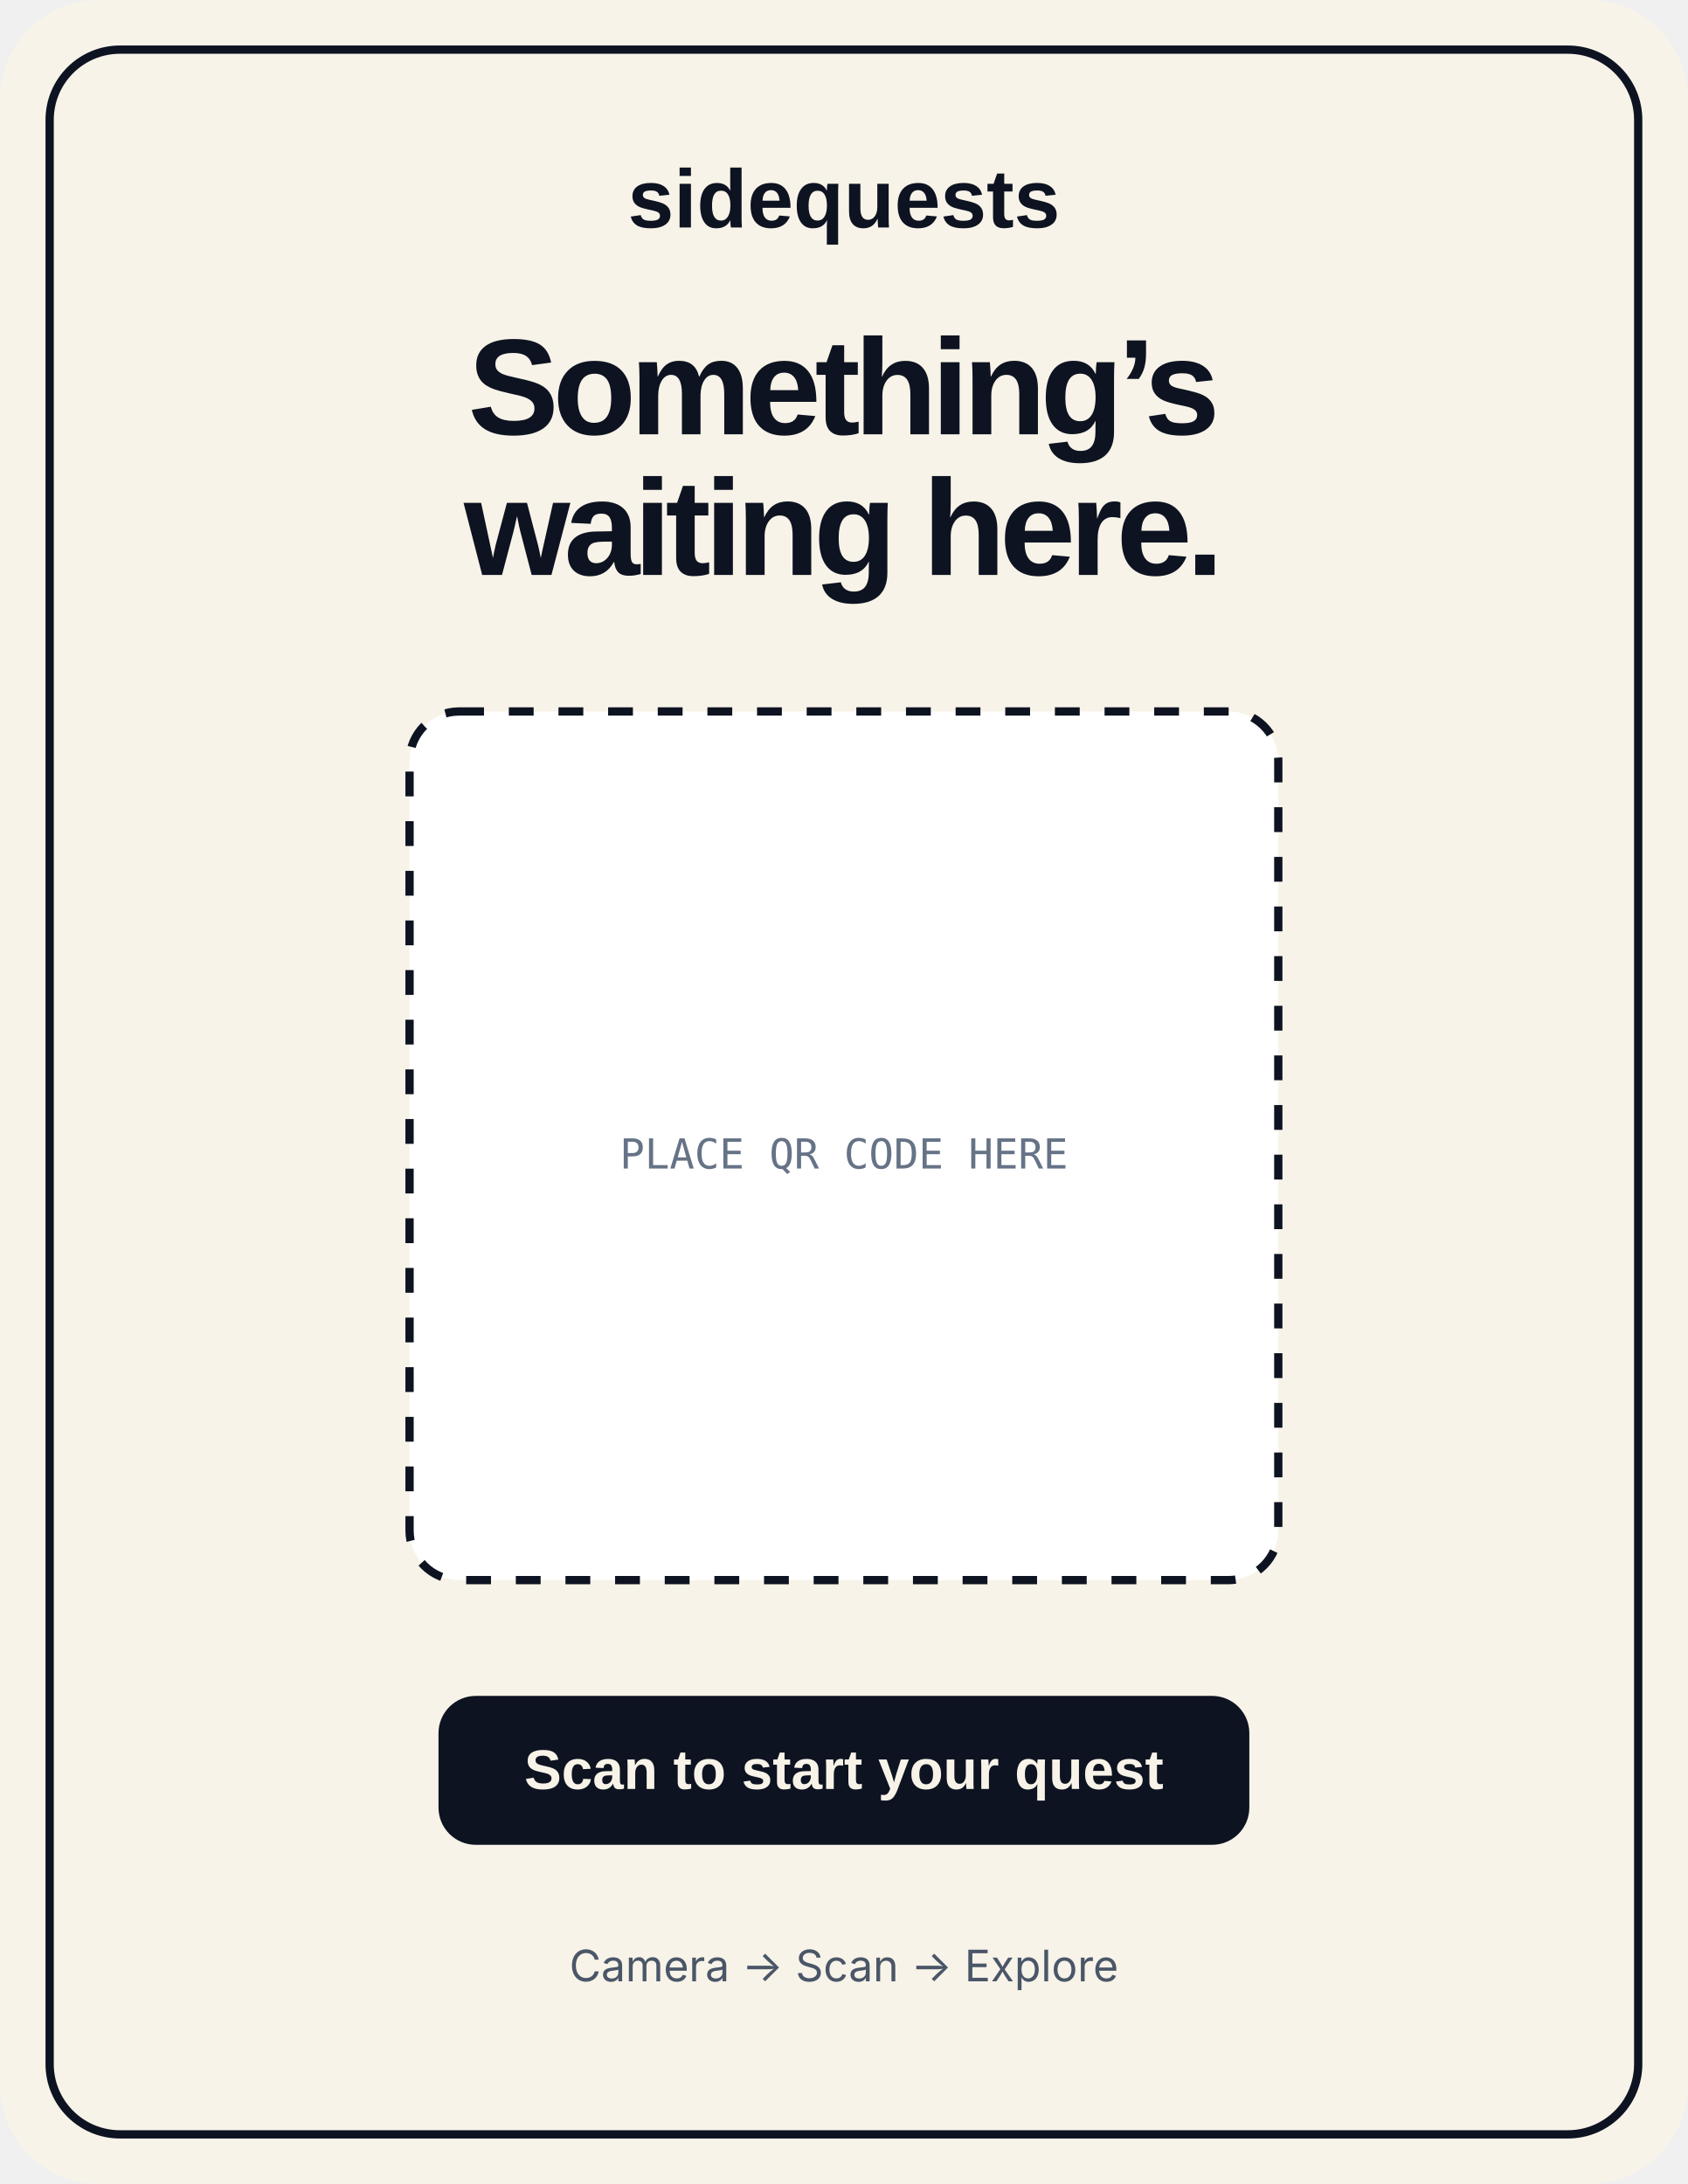
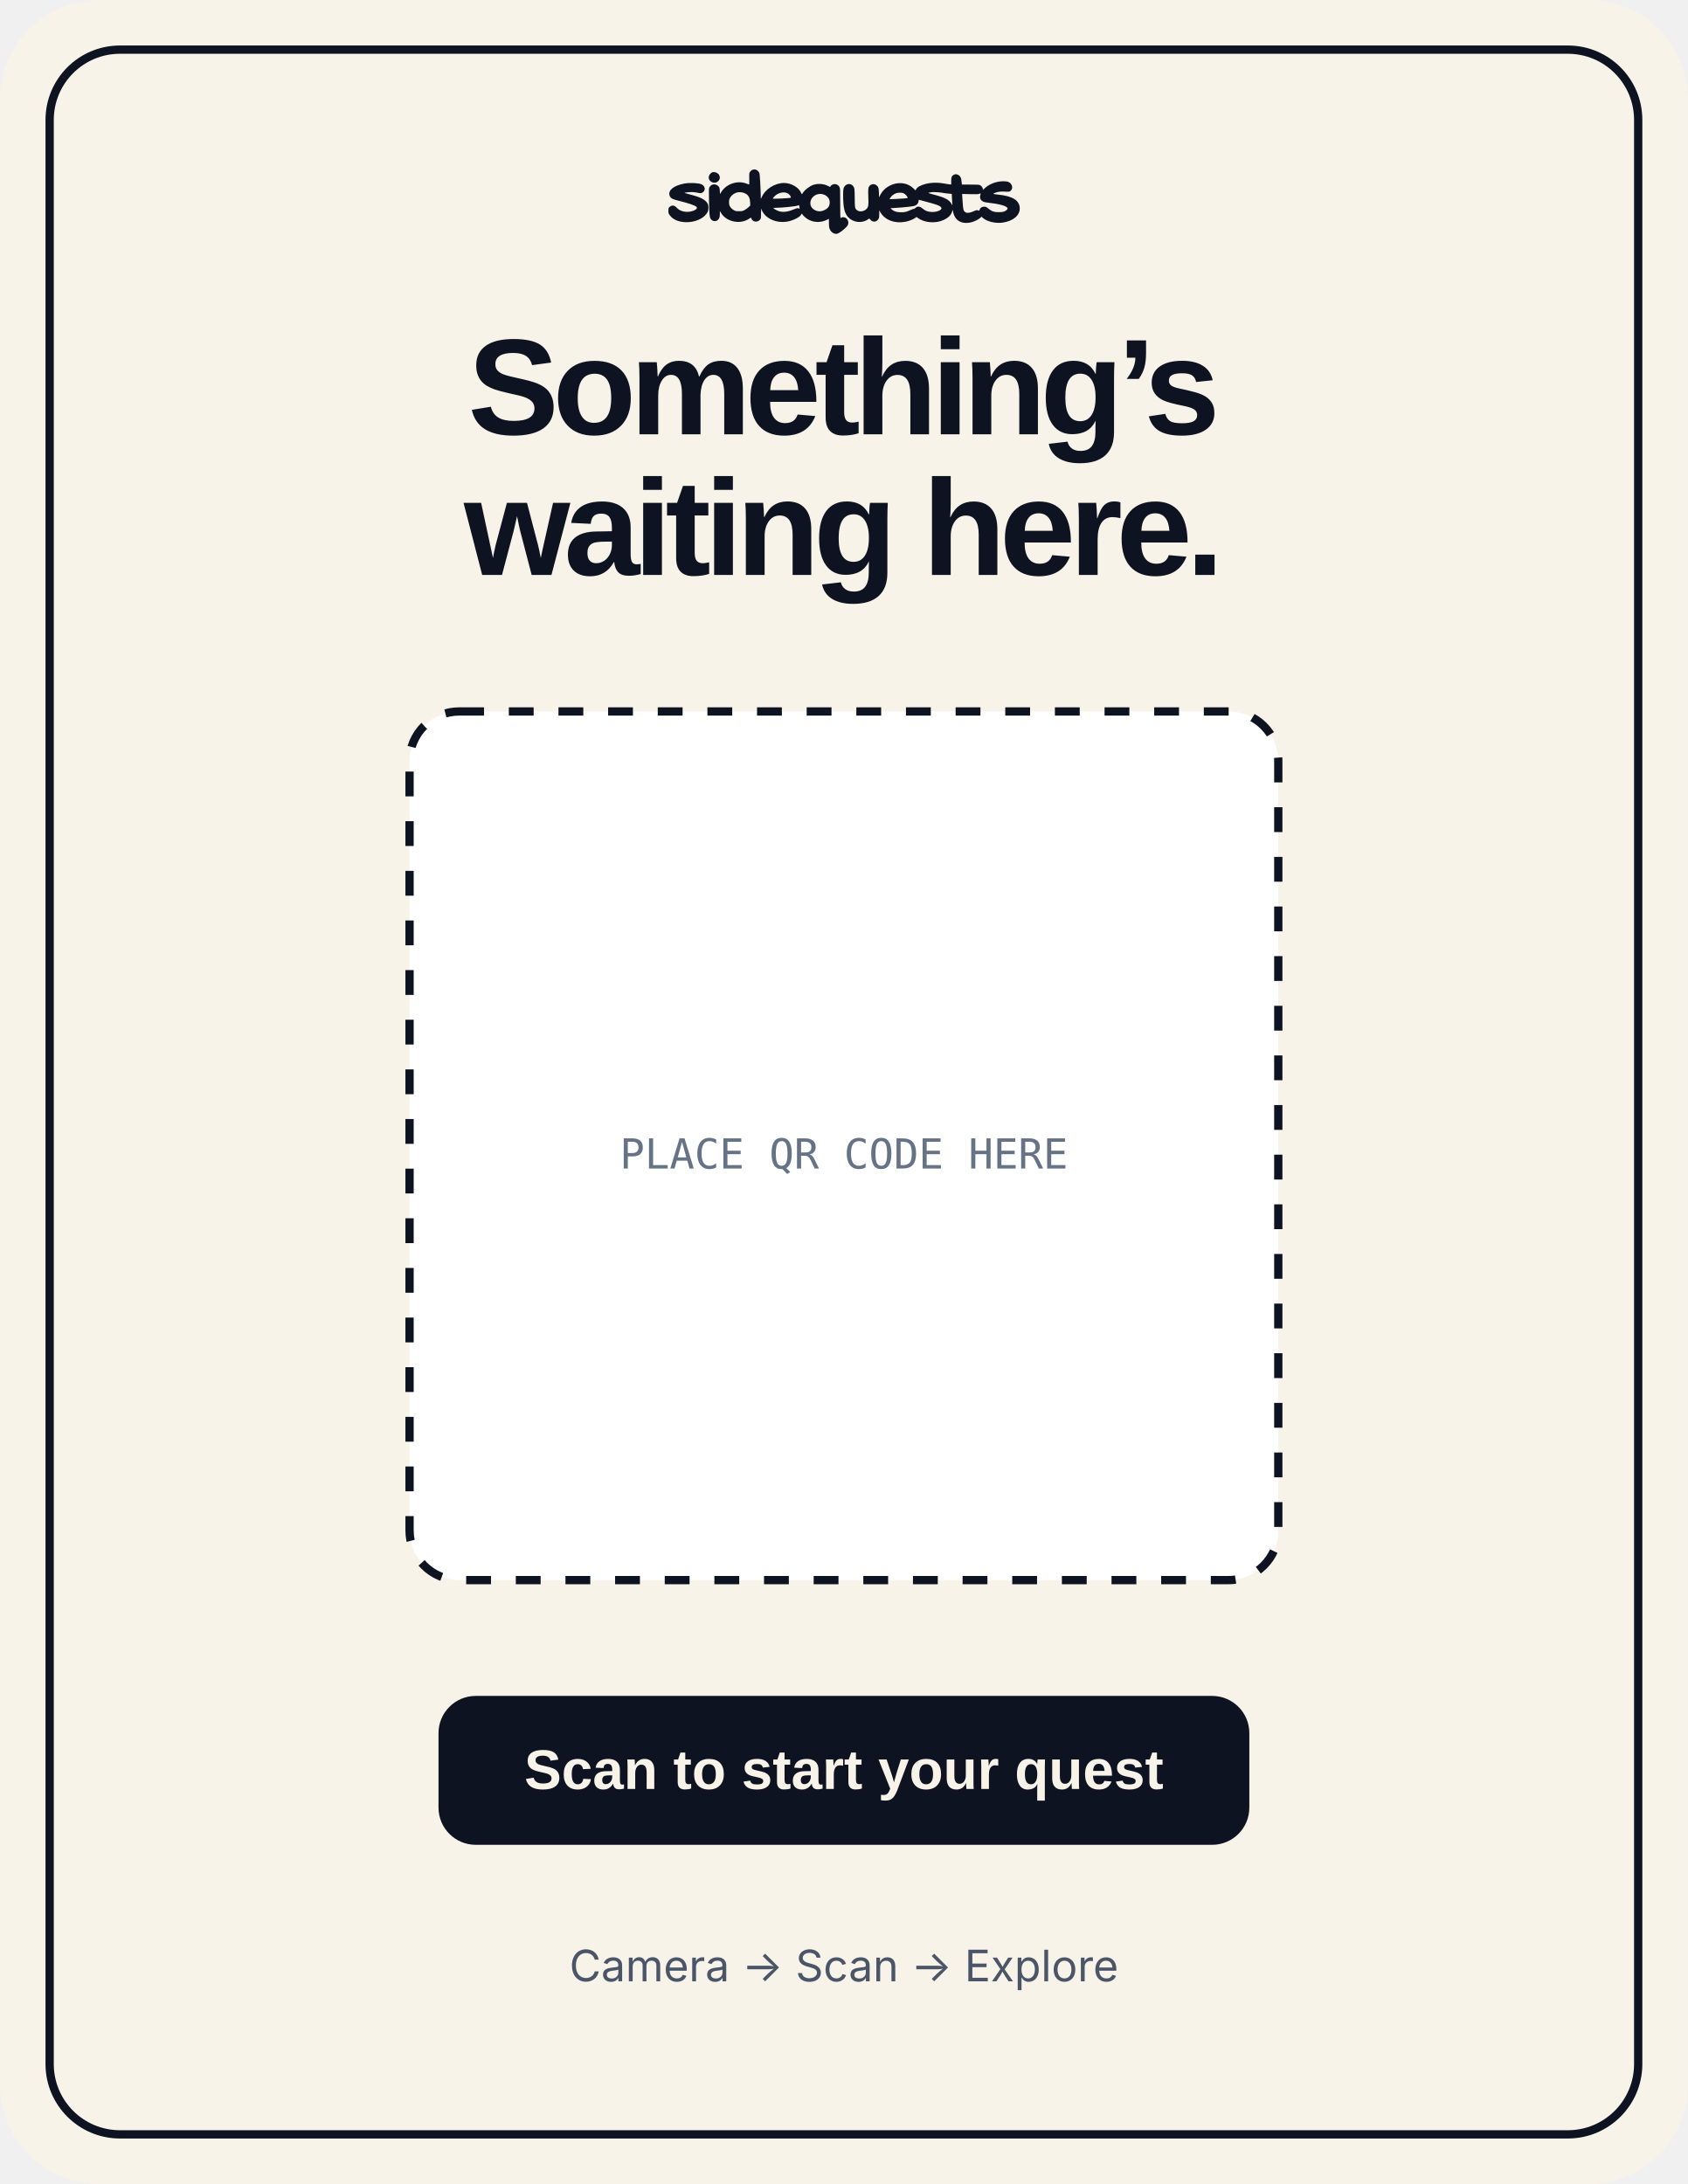
<svg xmlns="http://www.w3.org/2000/svg" viewBox="0 0 816 1056" role="img" aria-label="sidequests QR sign template">
  <rect width="816" height="1056" rx="48" fill="#F8F3E8" />
  <rect x="24" y="24" width="768" height="1008" rx="34" fill="none" stroke="#0D1321" stroke-width="4" />
-   <text x="408" y="110" text-anchor="middle" fill="#0D1321" font-family="Manrope,Arial,sans-serif" font-size="40" font-weight="750">sidequests</text>
+   <svg x="322.902" y="81.92" width="170.196" height="31.2" viewBox="0 0 1091 200">
+     <path d="M 261.450 1.407 C 257.848 2.976, 253.252 8.147, 252.383 11.610 C 252.044 12.960, 251.946 21.503, 252.166 30.592 C 252.516 45.111, 252.378 47.056, 251.032 46.596 C 250.190 46.307, 246.125 44.854, 242 43.366 C 214.427 33.421, 180.699 45.205, 165.333 70.152 L 161.500 76.376 160.968 66.938 C 160.389 56.658, 159.607 54.530, 154.977 50.635 C 146.251 43.292, 133.868 45.464, 128.890 55.211 C 126.716 59.468, 126.705 59.764, 127.398 95 C 128.276 139.630, 128.990 147.875, 132.427 153.069 C 137.998 161.487, 149.086 162.742, 155.715 155.704 C 159.825 151.339, 160.998 147.217, 161.009 137.101 L 161.019 128.500 164.161 134 C 180.717 162.978, 225.319 171.937, 253.043 151.854 C 255.322 150.203, 257.292 148.998, 257.420 149.176 C 257.549 149.354, 258.248 150.990, 258.974 152.811 C 263.202 163.424, 278.381 164.919, 285.618 155.436 C 288.495 151.666, 288.500 151.631, 288.500 136.831 C 288.500 122.521, 289.130 118.761, 290.489 124.951 C 291.393 129.064, 297.903 138.698, 303.124 143.649 C 319.571 159.242, 346.074 166.165, 371.140 161.416 C 388.589 158.110, 409.263 147.711, 412.695 140.514 C 414.702 136.305, 415.233 136.198, 417.072 139.634 C 419.518 144.205, 430.223 153.023, 437.691 156.620 C 455.359 165.128, 475.171 164.888, 493.250 155.946 L 499 153.102 499 165.369 C 499 180.345, 500.469 185.979, 506.015 192.280 C 510.784 197.698, 517.906 200.600, 523.809 199.533 C 531.916 198.067, 555.151 179.110, 557.942 171.685 C 560.956 163.667, 558.201 155.074, 551.078 150.274 C 547.149 147.626, 540.403 147.228, 537.441 149.468 C 536.374 150.276, 535.163 150.951, 534.750 150.968 C 534.337 150.986, 533.990 130.413, 533.978 105.250 C 533.958 62.877, 533.819 59.199, 532.104 55.421 C 528.713 47.956, 520.653 43.939, 513.131 45.965 C 508.587 47.188, 504.369 50.262, 503.507 52.978 C 502.933 54.787, 502.518 54.697, 496.690 51.494 C 483.736 44.373, 464.614 42.933, 450.224 47.994 C 438.304 52.186, 423.130 64.199, 417.310 74.053 C 415.048 77.882, 414.837 77.812, 412.656 72.509 C 405.762 55.745, 382.102 42, 360.141 42 C 331.248 42, 300.800 61.479, 290.491 86.557 C 288.388 91.671, 288.039 92.082, 287.989 89.500 C 287.337 56.160, 284.997 14.928, 283.561 11.491 C 279.512 1.802, 270.246 -2.424, 261.450 1.407 M 138.214 8.710 C 134.448 9.432, 128.332 16.037, 127.065 20.750 C 122.440 37.958, 146.646 48.819, 157.604 34.452 C 167.143 21.947, 154.781 5.536, 138.214 8.710 M 885.241 16.995 C 879.351 20.586, 878.008 24.132, 878.004 36.103 L 878 46.706 872.750 46.288 C 869.862 46.057, 862.775 44.966, 857 43.861 C 829.061 38.519, 801.164 41.314, 780.793 51.498 C 774.521 54.633, 770.592 58.156, 768.951 62.117 C 768.295 63.703, 767.623 65, 767.459 65 C 767.294 65, 764.537 62.400, 761.330 59.222 C 739.515 37.602, 703.675 36.855, 676.277 57.451 C 668.780 63.086, 662.072 71.237, 657.724 79.993 L 654.500 86.486 653.967 72.493 C 653.382 57.169, 652.501 54.282, 646.990 49.645 C 640.217 43.946, 631.246 44.339, 625.347 50.594 C 620.659 55.564, 620.163 59.688, 621.125 85.664 C 622.119 112.467, 621.460 116.540, 615.103 122.897 C 606.938 131.062, 592.454 132.408, 585.118 125.683 C 579.546 120.576, 579.046 117.674, 579.022 90.299 C 579.009 75.729, 578.533 62.919, 577.892 59.933 C 574.817 45.595, 559.336 40.385, 549.403 50.345 C 544.093 55.671, 542.988 60.607, 543.035 78.799 C 543.138 118.581, 547.122 135.847, 559.128 148.542 C 574.249 164.530, 600.959 167.641, 618.981 155.513 L 624.113 152.059 627.291 155.679 C 635.272 164.768, 647.154 163.558, 652.675 153.093 C 654.699 149.255, 655.002 147.251, 655.018 137.593 L 655.036 126.500 657.997 131.871 C 671.362 156.117, 701.515 168.224, 734.295 162.508 C 745.640 160.529, 758.610 155.741, 765.280 151.069 L 770.687 147.282 774.593 150.258 C 794.701 165.580, 829.955 168.316, 854.865 156.487 C 869.466 149.554, 877.521 141.480, 880.976 130.314 L 882.637 124.945 883.724 130.723 C 889.052 159.023, 910.931 171.438, 941.500 163.505 C 950.270 161.229, 963.029 154.843, 967.719 150.382 L 971.803 146.497 976.090 150.302 C 988.579 161.385, 1014.621 167.774, 1036.009 165.002 C 1068.813 160.752, 1090.606 143.135, 1090.421 121.018 C 1090.213 96.208, 1068.815 82.559, 1023 78.014 C 1007.530 76.479, 1005.954 75.796, 1012.001 73.244 C 1022.659 68.746, 1031.901 67.751, 1051.061 69.037 C 1056.218 69.383, 1058.208 69.093, 1060.359 67.684 C 1066.707 63.525, 1068.716 55.283, 1065.106 48.210 C 1060.761 39.696, 1053.452 36.458, 1039 36.647 C 1016.878 36.936, 995.278 45.366, 980.750 59.383 C 976.014 63.953, 976 63.959, 976 61.218 C 976 56.722, 972.662 51.747, 967.987 49.275 C 963.828 47.075, 962.816 47, 937.415 47 L 911.144 47 910.536 41.250 C 909.216 28.757, 908.818 27.105, 906.093 22.808 C 901.371 15.362, 892.139 12.788, 885.241 16.995 M 52.437 43.510 C 18.960 49.642, 0.612 63.706, 4.971 79.893 C 7.457 89.123, 12.093 91.844, 35 97.516 C 63.908 104.673, 83.357 111.328, 88.250 115.734 C 94.170 121.065, 83.623 128.642, 67.002 131 C 51.977 133.131, 36.103 128.461, 28.303 119.614 C 20.063 110.270, 11.447 109.515, 4 117.486 C 1.774 119.868, 1.500 121.020, 1.500 127.987 C 1.500 135.482, 1.669 136.057, 5.500 141.620 C 28.568 175.114, 103.609 168.975, 123.103 132 C 126.401 125.746, 126.520 112.461, 123.333 106.475 C 116.655 93.936, 101.549 85.927, 69.500 77.932 C 60.150 75.600, 52.124 73.363, 51.665 72.961 C 50.144 71.630, 68.186 69.737, 77.420 70.258 C 82.414 70.540, 89.567 71.560, 93.317 72.524 C 101.775 74.699, 106.354 73.639, 110.907 68.453 C 116.970 61.548, 114.099 51.205, 104.782 46.388 C 96.708 42.212, 68.106 40.640, 52.437 43.510 M 216.317 71.005 C 205.787 73.190, 196.660 79.979, 191.846 89.205 C 188.652 95.325, 188.589 107.750, 191.722 113.634 C 194.678 119.187, 199.182 123.530, 205.372 126.794 C 209.955 129.211, 211.564 129.499, 220.500 129.499 C 229.718 129.500, 231.008 129.251, 237 126.311 C 240.575 124.557, 246.139 120.592, 249.364 117.499 L 255.228 111.875 254.837 102.154 C 254.210 86.531, 248.577 77.609, 236.482 73.081 C 230.220 70.736, 221.791 69.868, 216.317 71.005 M 817.500 70.427 C 816.950 70.656, 814.362 71.131, 811.750 71.483 C 809.138 71.835, 807 72.474, 807 72.903 C 807 73.333, 813.638 75.390, 821.750 77.476 C 858.980 87.048, 872.101 93.914, 879.471 107.681 C 881.667 111.783, 881.979 112.053, 881.568 109.500 C 881.303 107.850, 880.784 99.647, 880.416 91.271 L 879.746 76.043 876.623 75.573 C 874.905 75.315, 869.900 74.839, 865.500 74.515 C 861.100 74.192, 854.575 73.263, 851 72.451 C 844.858 71.055, 819.651 69.533, 817.500 70.427 M 349.105 72.583 C 346.137 73.381, 341.480 75.247, 338.756 76.729 C 333.961 79.339, 325 88.147, 325 90.251 C 325 91.846, 379.031 89.303, 380.705 87.629 C 381.952 86.381, 379.603 81.368, 376.158 77.922 C 369.865 71.630, 359.936 69.670, 349.105 72.583 M 706.852 73.911 C 698.502 77.177, 691.778 82.894, 688.047 89.901 L 686.768 92.302 705.134 91.597 C 723.093 90.908, 741.944 89.389, 742.769 88.564 C 744.749 86.584, 736.361 76.535, 730.500 73.866 C 725.119 71.415, 713.176 71.438, 706.852 73.911 M 964.500 75.724 C 961.188 76.958, 956.312 77.115, 936.153 76.636 L 911.806 76.058 912.457 87.779 C 913.772 111.481, 915.105 123.478, 916.808 126.935 C 921.235 135.925, 930.433 136.915, 946.344 130.118 C 956.924 125.597, 958.261 125.366, 962.128 127.384 C 964.695 128.723, 964.784 128.665, 965.911 124.904 C 967.678 119.004, 972.908 115.500, 979.943 115.500 C 984.013 115.500, 986.250 116.046, 988.132 117.500 C 989.556 118.600, 993.210 121.429, 996.251 123.787 C 1004.999 130.570, 1011.269 132.427, 1025.500 132.452 C 1038.936 132.475, 1045.111 130.625, 1050.552 124.946 C 1052.985 122.407, 1053.195 121.723, 1052.207 119.555 C 1049.124 112.789, 1026.379 106.764, 987.500 102.414 C 971.950 100.674, 964.727 91.983, 968.266 79.270 C 969.073 76.371, 969.455 74.052, 969.116 74.117 C 968.777 74.181, 966.700 74.904, 964.500 75.724 M 460.500 78.031 C 446.535 83.412, 438.550 98.062, 442.388 111.262 C 445.782 122.937, 459.876 131.197, 473.722 129.626 C 481.318 128.764, 490.768 124.060, 495.741 118.665 C 502.382 111.460, 503.414 98.250, 498.016 89.530 C 490.766 77.818, 474.217 72.745, 460.500 78.031 M 777 96.915 C 777 103.672, 772.757 109.532, 765.744 112.462 C 760.517 114.646, 732.887 117.659, 700.500 119.576 L 689.500 120.227 693.832 124.073 C 700.271 129.788, 707.500 132.182, 720 132.742 C 732.451 133.298, 739.191 131.850, 751.999 125.867 C 756.673 123.683, 761.250 122.094, 762.171 122.334 C 763.128 122.585, 765.018 121.547, 766.587 119.909 C 772.917 113.302, 780.032 113.698, 789.237 121.169 C 796.628 127.166, 801.266 129.401, 809.744 131.046 C 830.558 135.086, 855.230 124.973, 845.750 116.287 C 840.653 111.618, 832.095 108.567, 800 99.981 C 789.275 97.112, 779.712 94.540, 778.750 94.266 C 777.348 93.866, 777 94.393, 777 96.915 M 401.820 112.166 C 395.173 114.647, 351.938 118.985, 333.750 118.996 C 330.038 118.998, 327.001 119.338, 327.002 119.750 C 327.006 121.352, 337.037 127.225, 343.111 129.181 C 356.308 133.430, 371.110 131.785, 389.748 123.997 C 399.743 119.821, 402.787 119.280, 406.151 121.081 C 408.773 122.484, 408.781 122.456, 407.550 115.959 L 406.500 110.419 401.820 112.166" stroke="none" fill="#0D1321" fill-rule="evenodd" />
+   </svg>
  <text x="408" y="210" text-anchor="middle" fill="#0D1321" font-family="Manrope,Arial,sans-serif" font-size="66" font-weight="750" letter-spacing="-3">Something’s</text>
  <text x="408" y="278" text-anchor="middle" fill="#0D1321" font-family="Manrope,Arial,sans-serif" font-size="66" font-weight="750" letter-spacing="-3">waiting here.</text>
  <rect x="198" y="344" width="420" height="420" rx="24" fill="#fff" stroke="#0D1321" stroke-width="4" stroke-dasharray="12 12" />
  <text x="408" y="565" text-anchor="middle" fill="#667386" font-family="IBM Plex Mono,monospace" font-size="20">PLACE QR CODE HERE</text>
  <rect x="212" y="820" width="392" height="72" rx="18" fill="#0D1321" />
  <text x="408" y="865" text-anchor="middle" fill="#F8F3E8" font-family="Manrope,Arial,sans-serif" font-size="27" font-weight="750">Scan to start your quest</text>
  <text x="408" y="958" text-anchor="middle" fill="#4A5668" font-family="Inter,Arial,sans-serif" font-size="21">Camera → Scan → Explore</text>
</svg>
